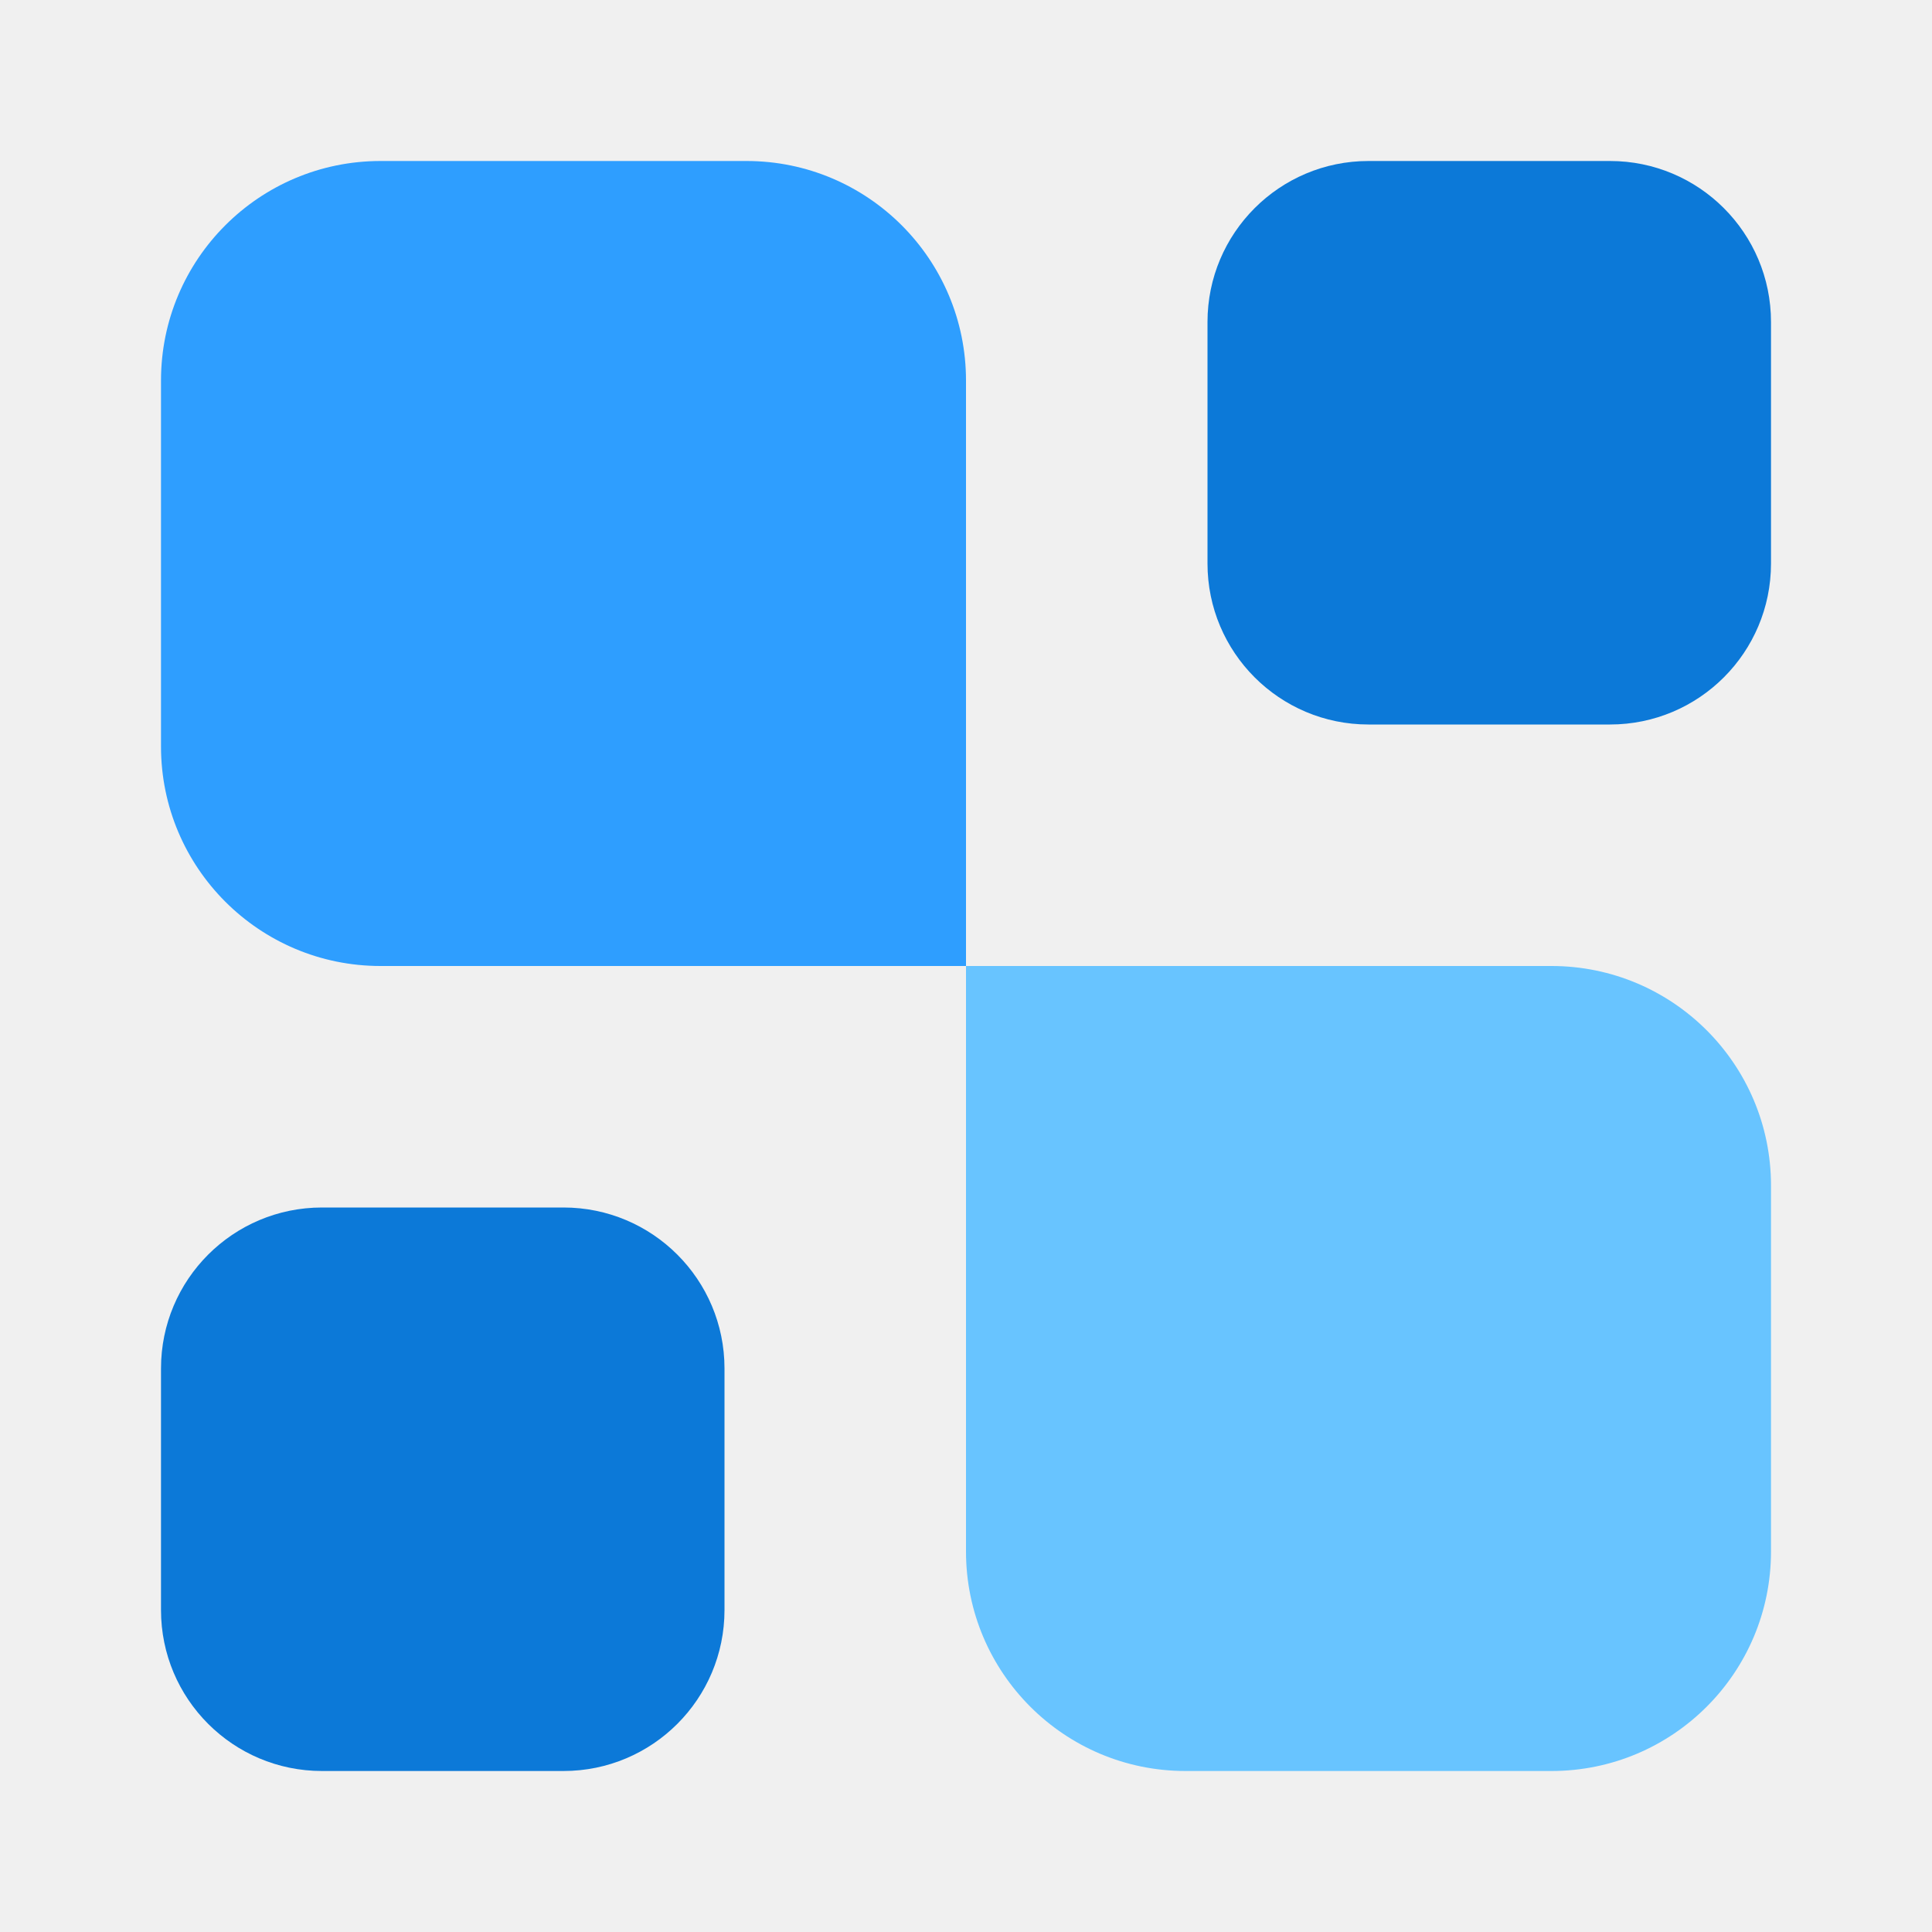
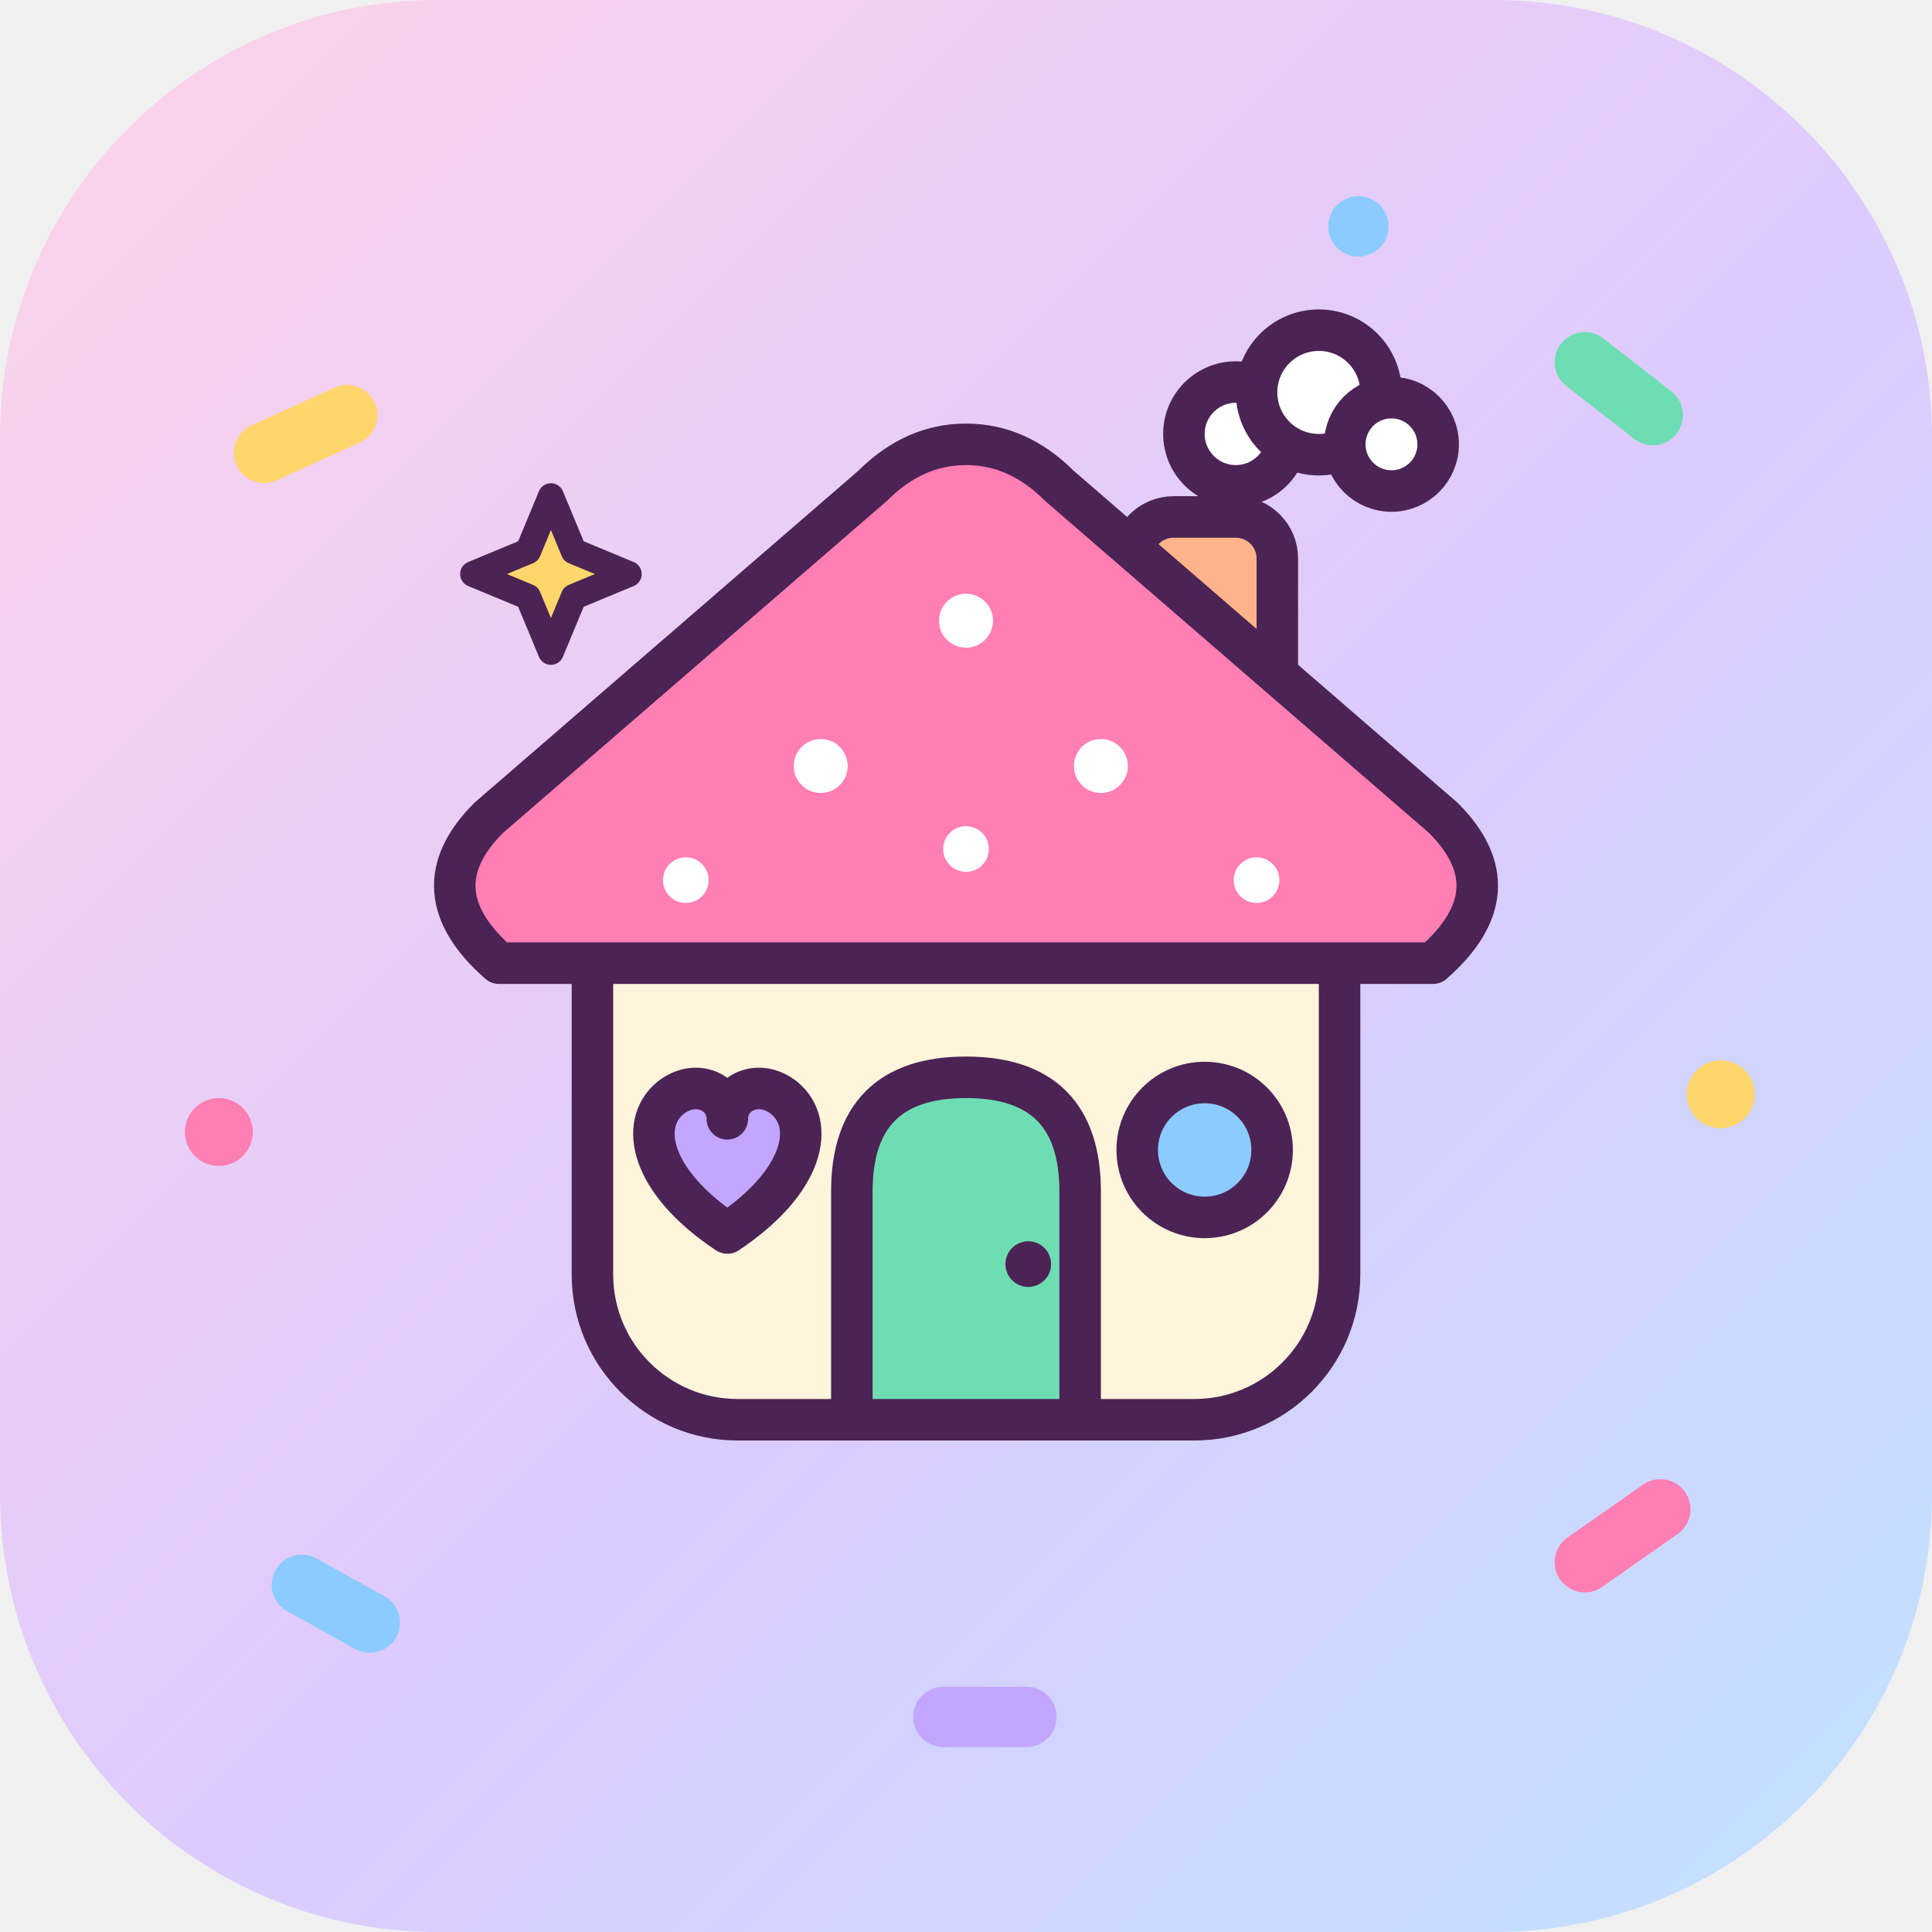
- <svg xmlns="http://www.w3.org/2000/svg" width="24" height="24" viewBox="0 0 24 24" fill="none">
-   <path d="M22 19.273C22 20.779 20.779 22 19.273 22H14.727C13.221 22 12 20.779 12 19.273V12H19.273C20.779 12 22 13.221 22 14.727V19.273Z" fill="#68C4FF" />
-   <path d="M20 2C21.105 2 22 2.895 22 4V7C22 8.105 21.105 9 20 9H17C15.895 9 15 8.105 15 7V4C15 2.895 15.895 2 17 2H20Z" fill="#0C79D8" />
-   <path d="M7 15C8.105 15 9 15.895 9 17V20C9 21.105 8.105 22 7 22H4C2.895 22 2 21.105 2 20V17C2 15.895 2.895 15 4 15H7Z" fill="#0C79D8" />
-   <path d="M12 12H4.727C3.221 12 2 10.779 2 9.273V4.727C2 3.221 3.221 2 4.727 2H9.273C10.779 2 12 3.221 12 4.727V12Z" fill="#2E9EFF" />
+ <svg xmlns="http://www.w3.org/2000/svg" viewBox="0 0 512 512">
+   <defs>
+     <linearGradient id="bg" x1="0" y1="0" x2="1" y2="1">
+       <stop offset="0" stop-color="#FFD3E8" />
+       <stop offset=".55" stop-color="#DCCBFF" />
+       <stop offset="1" stop-color="#BFE3FF" />
+     </linearGradient>
+   </defs>
+   <rect width="512" height="512" rx="116" fill="url(#bg)" />
+   <g stroke-linecap="round" stroke-width="16">
+     <path d="M70 120 l22 -10" stroke="#FFD66B" />
+     <path d="M420 96 l18 14" stroke="#6FDDB3" />
+     <path d="M440 400 l-20 14" stroke="#FF7EB3" />
+     <path d="M80 420 l18 10" stroke="#8CCBFF" />
+     <path d="M250 455 l22 0" stroke="#C3A6FF" />
+   </g>
+   <g>
+     <circle cx="58" cy="300" r="9" fill="#FF7EB3" />
+     <circle cx="456" cy="290" r="9" fill="#FFD66B" />
+     <circle cx="360" cy="60" r="8" fill="#8CCBFF" />
+   </g>
+   <g transform="translate(91 82) scale(2.75)">
+     <path d="M20 18 l2.2 5.3 5.3 2.2 -5.3 2.2 -2.2 5.3 -2.2 -5.3 -5.3 -2.2 5.3 -2.2z" fill="#FFD66B" stroke="#4B2354" stroke-width="2.5" stroke-linejoin="round" />
+     <g stroke="#4B2354" stroke-width="4" stroke-linejoin="round" stroke-linecap="round">
+       <g fill="#fff">
+         <circle cx="86" cy="12" r="5" />
+         <circle cx="94" cy="8" r="6" />
+         <circle cx="101" cy="13" r="4.5" />
+       </g>
+       <rect x="76" y="20" width="14" height="26" rx="4" fill="#FFB38A" />
+       <rect x="24" y="50" width="72" height="57" rx="14" fill="#FFF4DC" />
+       <path d="M60 13 Q65 13 69 17 L106 49 Q113 56 105 63 L15 63 Q7 56 14 49 L51 17 Q55 13 60 13Z" fill="#FF7EB3" />
+       <path d="M49 107 V85 Q49 74 60 74 Q71 74 71 85 V107Z" fill="#6FDDB3" />
+       <path d="M37 89 C29.5 84 28.5 78.5 31.5 76 C34 74 37 75.5 37 78 C37 75.5 40 74 42.5 76 C45.5 78.5 44.5 84 37 89Z" fill="#C3A6FF" />
+       <circle cx="83" cy="81" r="6.5" fill="#8CCBFF" />
+     </g>
+     <g fill="#fff">
+       <circle cx="46" cy="44" r="2.6" />
+       <circle cx="60" cy="30" r="2.6" />
+       <circle cx="73" cy="44" r="2.6" />
+       <circle cx="33" cy="55" r="2.2" />
+       <circle cx="88" cy="55" r="2.2" />
+       <circle cx="60" cy="52" r="2.2" />
+     </g>
+     <circle cx="66" cy="92" r="2.2" fill="#4B2354" />
+   </g>
</svg>
